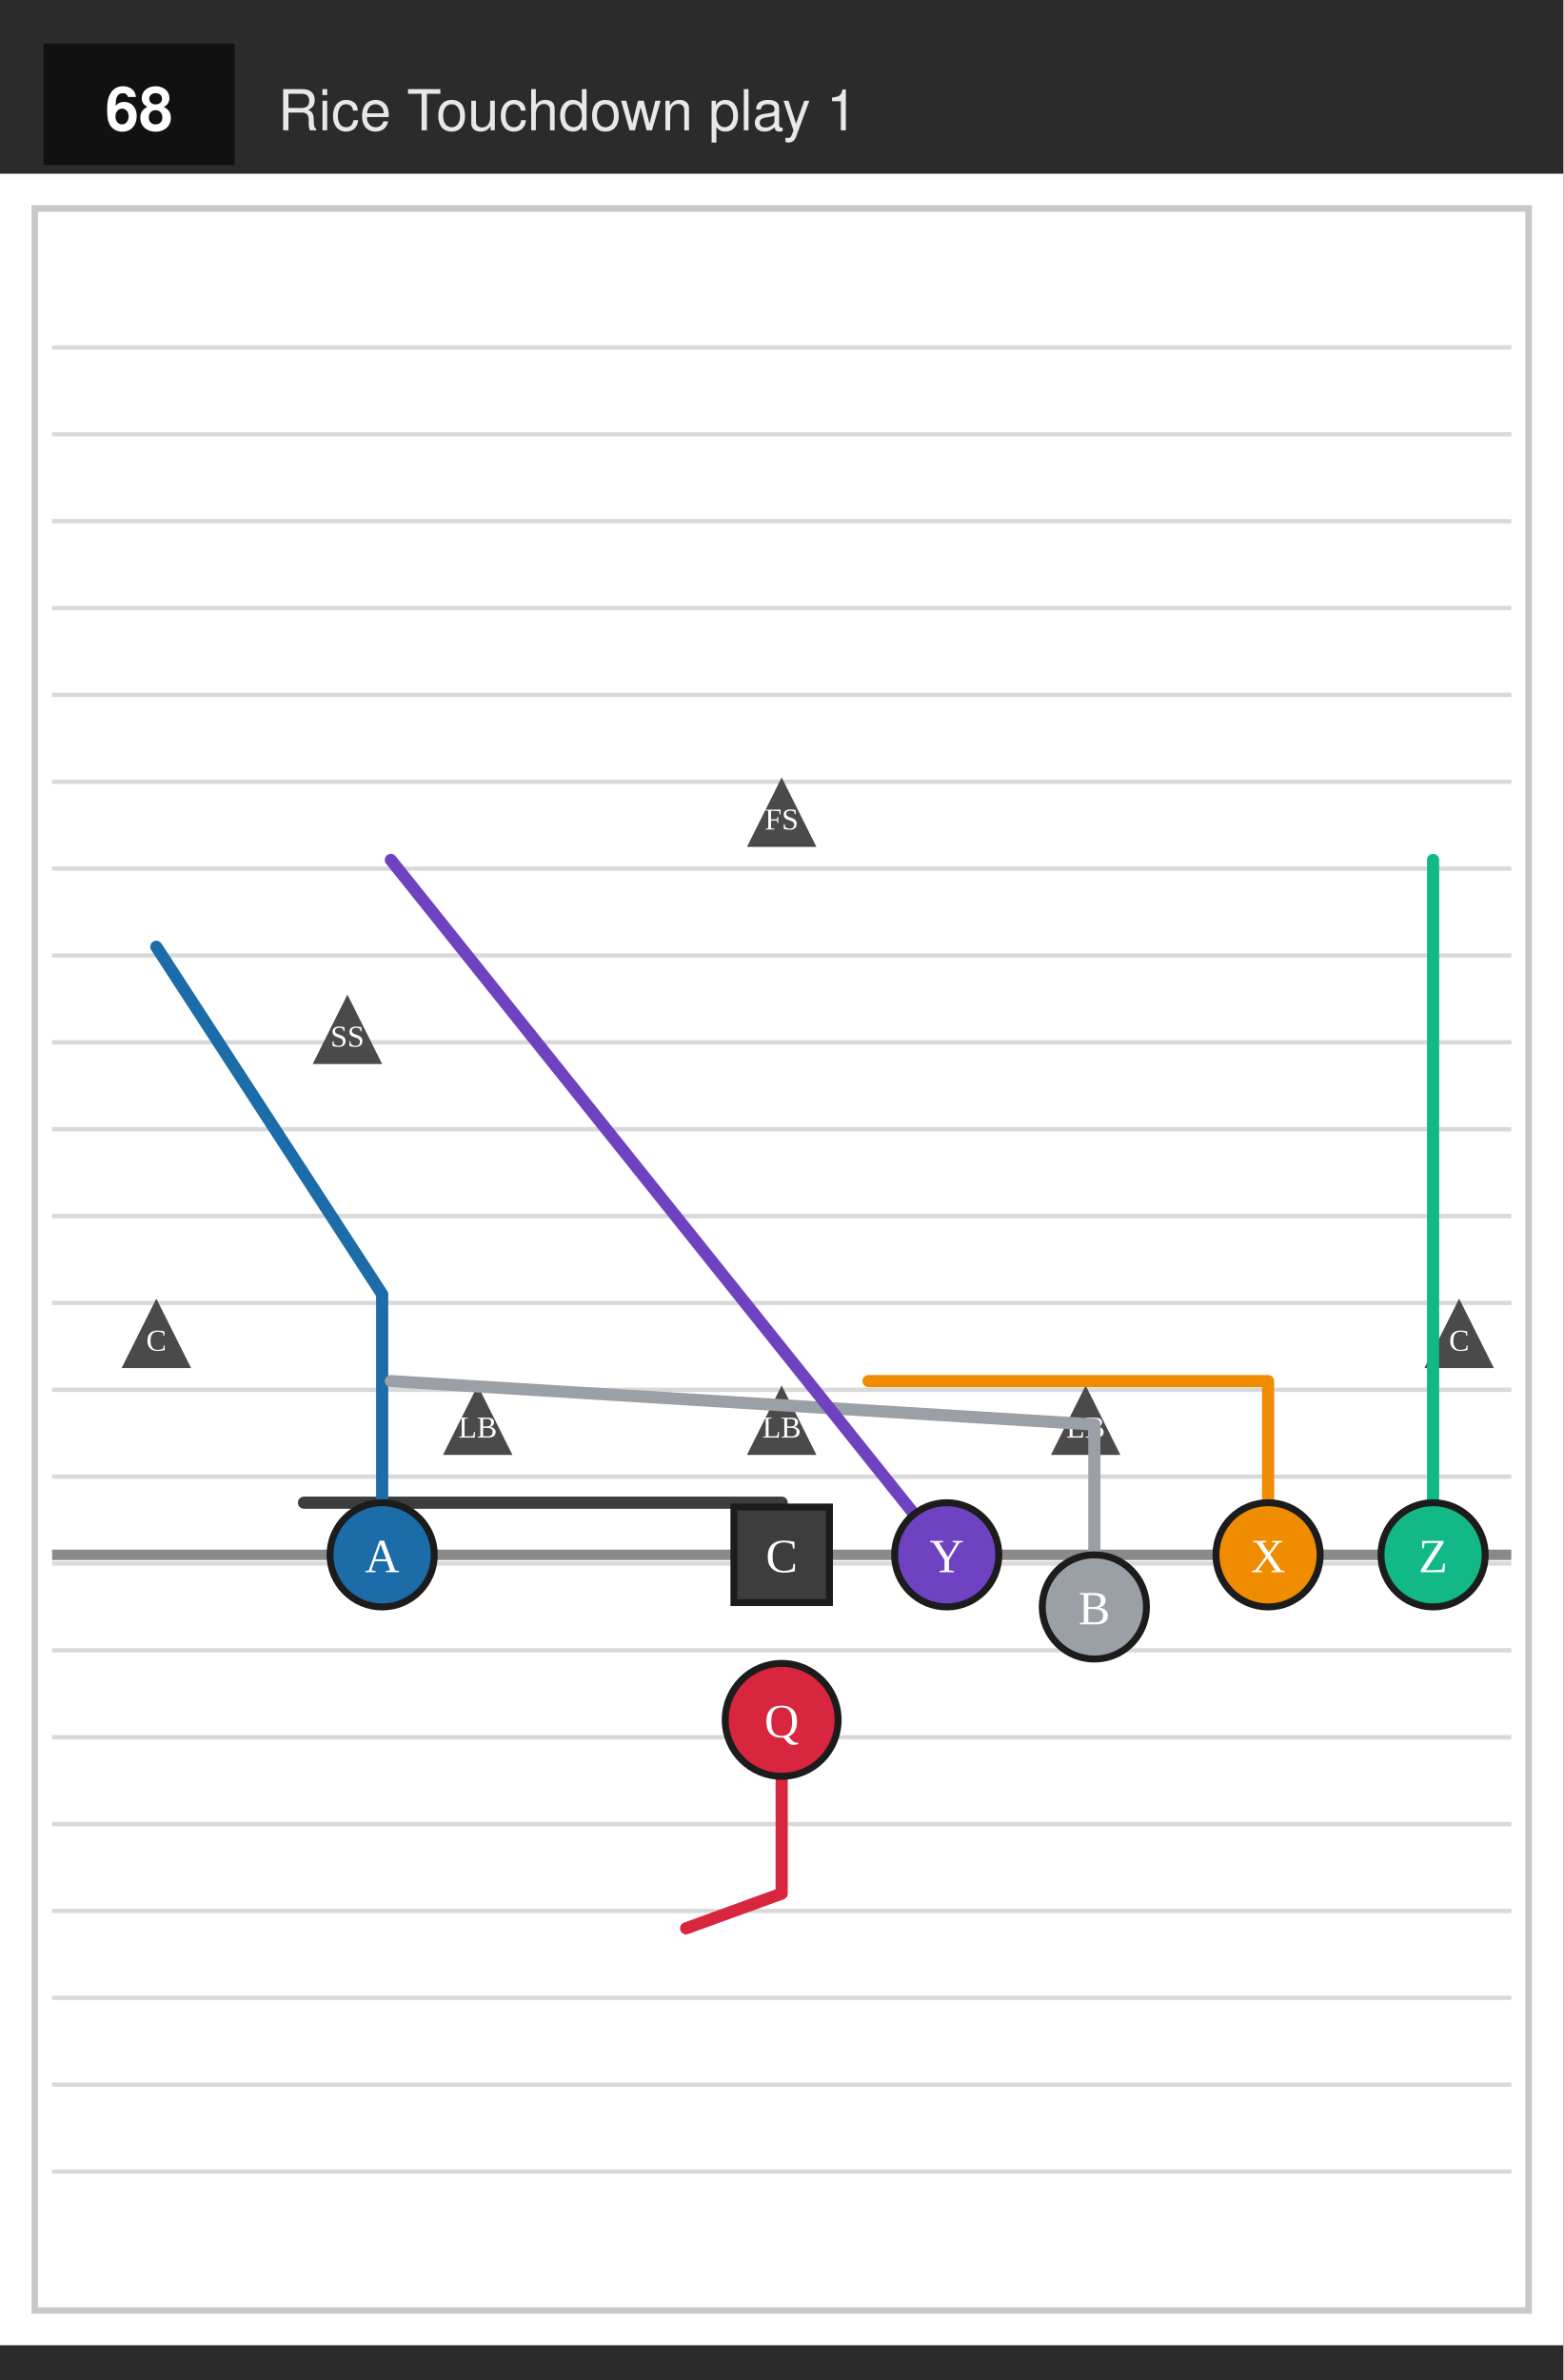
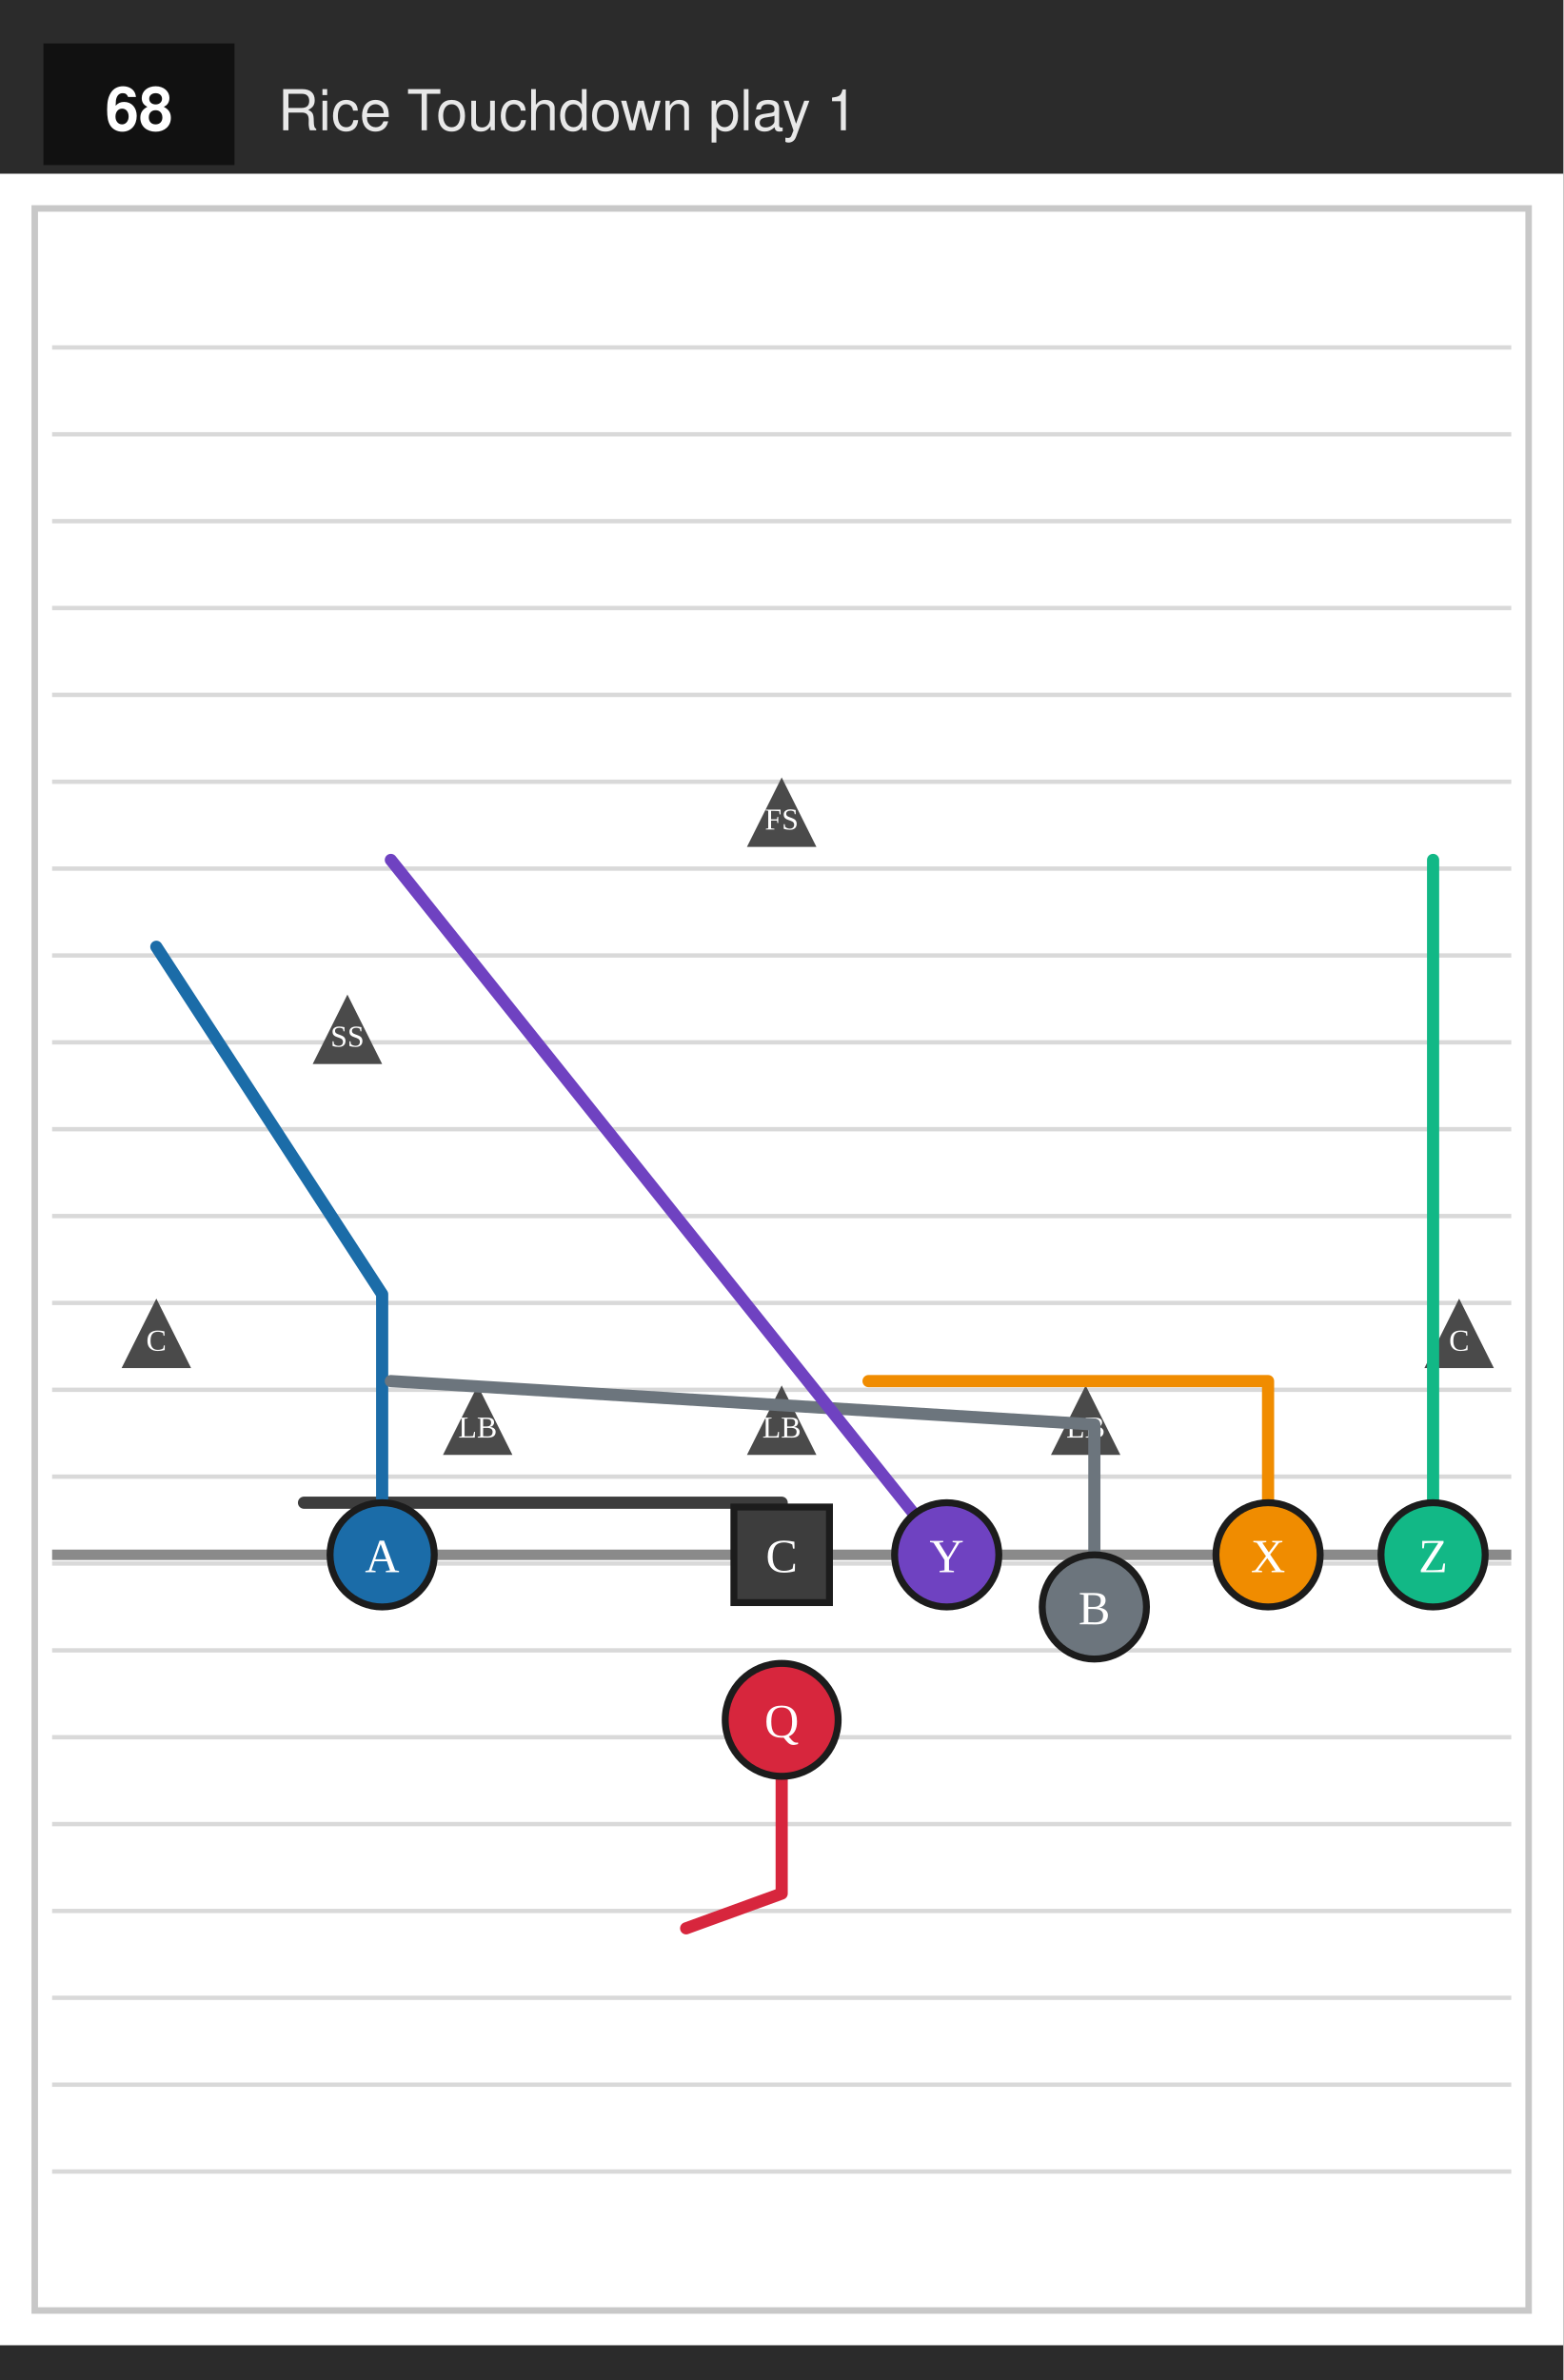
<svg xmlns="http://www.w3.org/2000/svg" viewBox="0 0 360 548" role="img" aria-label="68 Rice Touchdown play 1">
  <rect width="360" height="548" fill="#2B2B2B" />
  <rect x="10" y="10" width="44" height="28" fill="#111" />
  <text x="32" y="30" fill="#fff" text-anchor="middle" font-size="14" font-family="Figtree,Helvetica,sans-serif" font-weight="700">68</text>
  <text x="64" y="30" fill="#E8E8E8" font-size="13" font-family="Figtree,Helvetica,sans-serif">Rice Touchdown play 1</text>
  <g transform="translate(0,40)">
    <rect width="360" height="500" fill="#fff" />
    <rect x="8" y="8" width="344" height="484" fill="none" stroke="#C8C8C8" stroke-width="1.5" />
    <path d="M12 40H348M12 60H348M12 80H348M12 100H348M12 120H348M12 140H348M12 160H348M12 180H348M12 200H348M12 220H348M12 240H348M12 260H348M12 280H348M12 300H348M12 320H348M12 340H348M12 360H348M12 380H348M12 400H348M12 420H348M12 440H348M12 460H348" fill="none" stroke="#D9D9D9" stroke-width="1" />
    <path d="M12 318H348" fill="none" stroke="#8A8A8A" stroke-width="2.4" />
    <polygon points="36,259 44,275 28,275" fill="#4A4A4A" />
    <text x="36" y="271" fill="#fff" text-anchor="middle" font-size="7">C</text>
    <polygon points="336,259 344,275 328,275" fill="#4A4A4A" />
    <text x="336" y="271" fill="#fff" text-anchor="middle" font-size="7">C</text>
    <polygon points="110,279 118,295 102,295" fill="#4A4A4A" />
    <text x="110" y="291" fill="#fff" text-anchor="middle" font-size="7">LB</text>
    <polygon points="180,279 188,295 172,295" fill="#4A4A4A" />
    <text x="180" y="291" fill="#fff" text-anchor="middle" font-size="7">LB</text>
    <polygon points="250,279 258,295 242,295" fill="#4A4A4A" />
    <text x="250" y="291" fill="#fff" text-anchor="middle" font-size="7">LB</text>
    <polygon points="80,189 88,205 72,205" fill="#4A4A4A" />
    <text x="80" y="201" fill="#fff" text-anchor="middle" font-size="7">SS</text>
    <polygon points="180,139 188,155 172,155" fill="#4A4A4A" />
    <text x="180" y="151" fill="#fff" text-anchor="middle" font-size="7">FS</text>
    <path d="M180 356 L180 396 L158 404" fill="none" stroke="#D7263D" stroke-width="2.8" stroke-linecap="round" stroke-linejoin="round" />
    <path d="M180 318 L180 306 L70 306" fill="none" stroke="#3D3D3D" stroke-width="2.8" stroke-linecap="round" stroke-linejoin="round" />
    <path d="M88 318 L88 258 L36 178" fill="none" stroke="#1B6CA8" stroke-width="2.8" stroke-linecap="round" stroke-linejoin="round" />
    <path d="M292 318 L292 278 L200 278" fill="none" stroke="#F08C00" stroke-width="2.8" stroke-linecap="round" stroke-linejoin="round" />
-     <path d="M252 330 L252 288 L90 278" fill="none" stroke="#9AA0A6" stroke-width="2.8" stroke-linecap="round" stroke-linejoin="round" />
+     <path d="M252 330 L252 288 L90 278" fill="none" stroke="#6C757D" stroke-width="2.8" stroke-linecap="round" stroke-linejoin="round" />
    <path d="M218 318 L90 158" fill="none" stroke="#6F42C1" stroke-width="2.8" stroke-linecap="round" stroke-linejoin="round" />
    <path d="M330 318 L330 158" fill="none" stroke="#12B886" stroke-width="2.8" stroke-linecap="round" stroke-linejoin="round" />
    <circle cx="180" cy="356" r="13" fill="#D7263D" stroke="#1C1C1C" stroke-width="1.6" />
    <text x="180" y="360" fill="#fff" text-anchor="middle" font-size="11">Q</text>
    <rect x="169" y="307" width="22" height="22" fill="#3D3D3D" stroke="#1C1C1C" stroke-width="1.6" />
    <text x="180" y="322" fill="#fff" text-anchor="middle" font-size="11">C</text>
    <circle cx="88" cy="318" r="12" fill="#1B6CA8" stroke="#1C1C1C" stroke-width="1.6" />
    <text x="88" y="322" fill="#fff" text-anchor="middle" font-size="11">A</text>
    <circle cx="292" cy="318" r="12" fill="#F08C00" stroke="#1C1C1C" stroke-width="1.6" />
    <text x="292" y="322" fill="#fff" text-anchor="middle" font-size="11">X</text>
-     <circle cx="252" cy="330" r="12" fill="#9AA0A6" stroke="#1C1C1C" stroke-width="1.6" />
+     <circle cx="252" cy="330" r="12" fill="#6C757D" stroke="#1C1C1C" stroke-width="1.6" />
    <text x="252" y="334" fill="#fff" text-anchor="middle" font-size="11">B</text>
    <circle cx="218" cy="318" r="12" fill="#6F42C1" stroke="#1C1C1C" stroke-width="1.6" />
    <text x="218" y="322" fill="#fff" text-anchor="middle" font-size="11">Y</text>
    <circle cx="330" cy="318" r="12" fill="#12B886" stroke="#1C1C1C" stroke-width="1.6" />
    <text x="330" y="322" fill="#fff" text-anchor="middle" font-size="11">Z</text>
  </g>
</svg>
